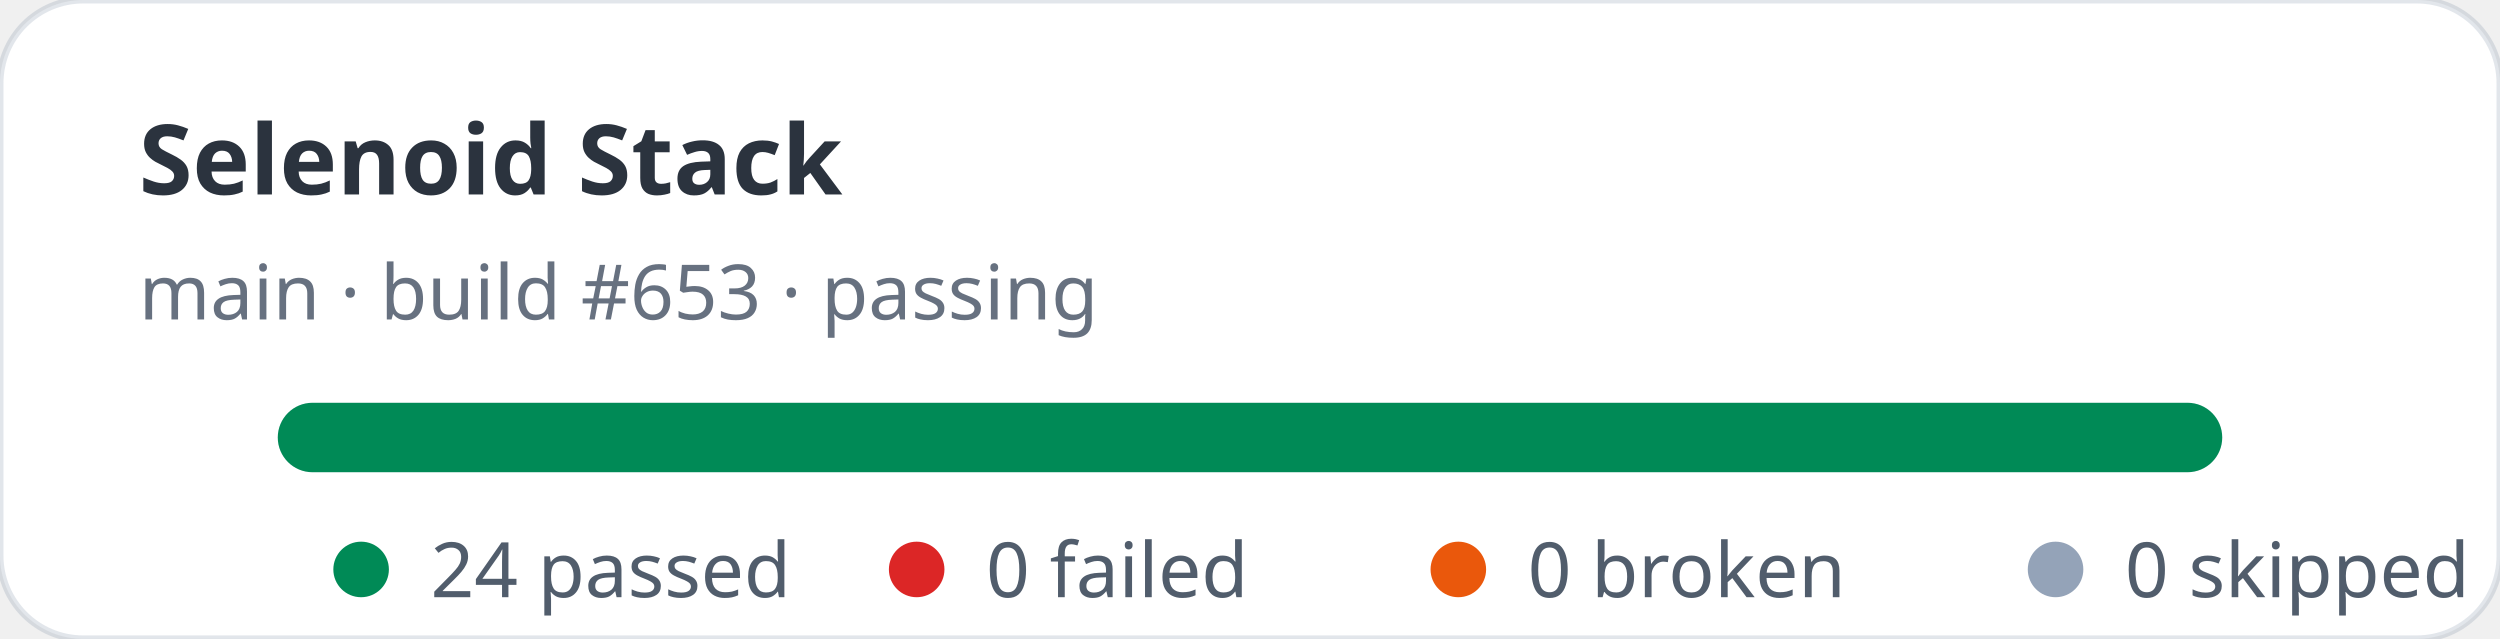
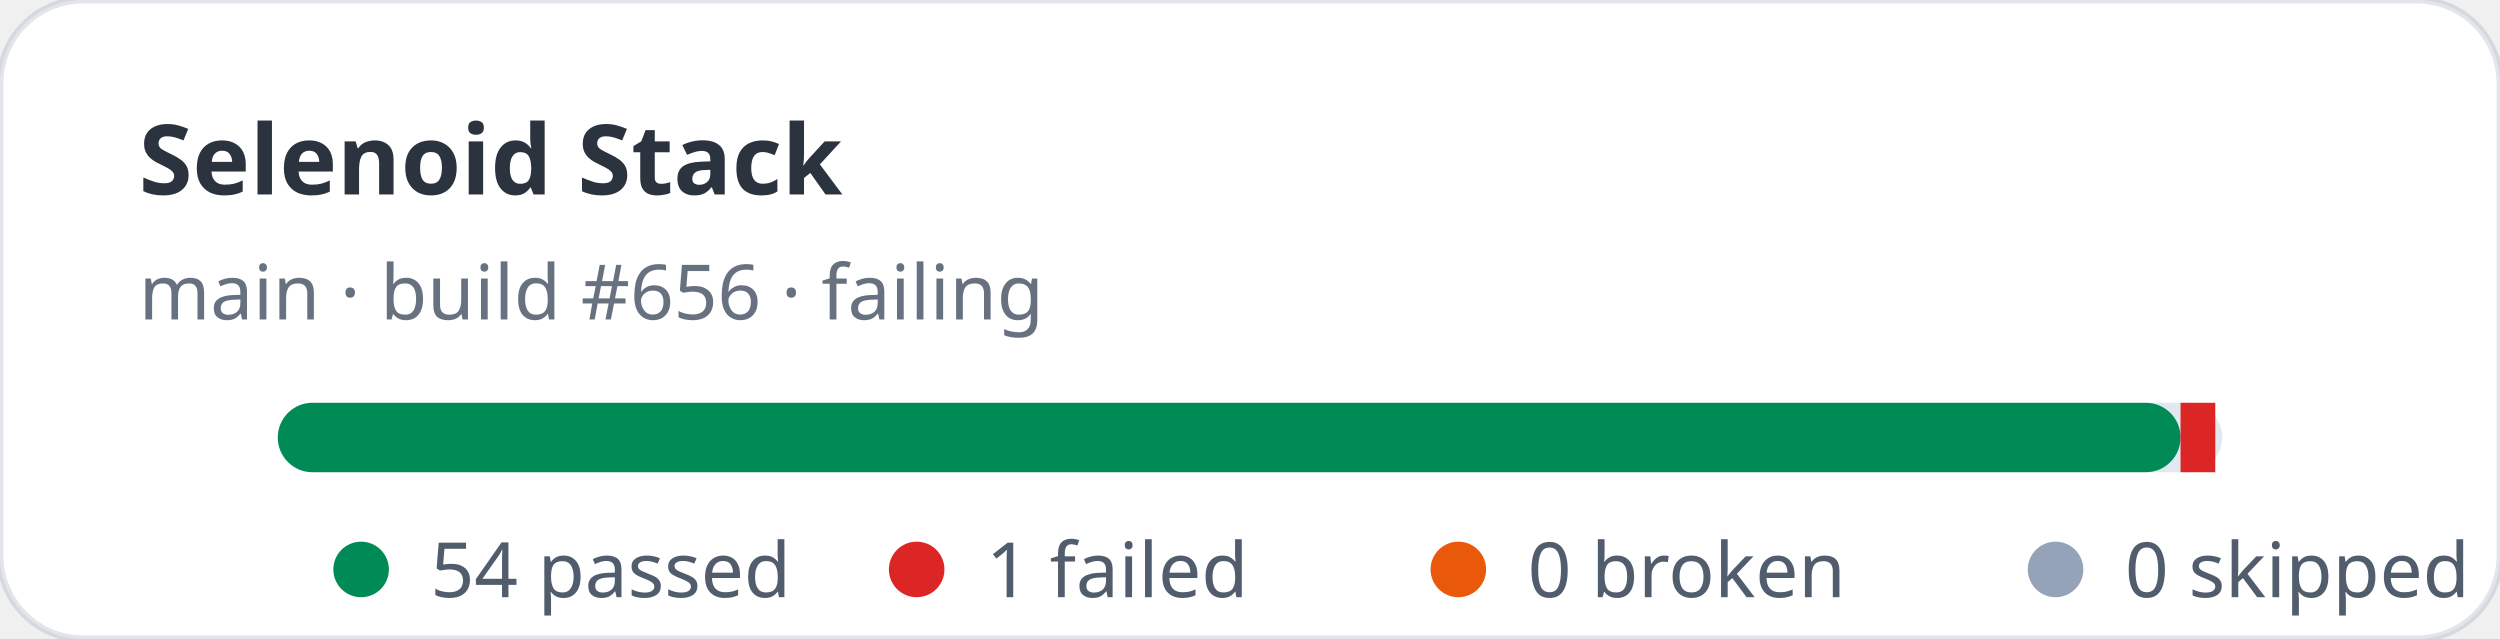
- <svg xmlns="http://www.w3.org/2000/svg" width="360" height="92" viewBox="0 0 360 92" role="img" aria-label="Selenoid Stack stats: 24 passed, 0 failed">
+ <svg xmlns="http://www.w3.org/2000/svg" width="360" height="92" viewBox="0 0 360 92" role="img" aria-label="Selenoid Stack stats: 54 passed, 1 failed">
  <rect width="360" height="92" rx="12" fill="#ffffff" stroke="rgba(11,48,86,0.12)" />
  <text x="20" y="28" fill="rgba(1,10,24,0.83)" font-family="ui-sans-serif,system-ui,sans-serif" font-size="14" font-weight="700">Selenoid Stack</text>
-   <text x="20" y="46" fill="rgba(2,19,44,0.6)" font-family="ui-sans-serif,system-ui,sans-serif" font-size="11">main · build #653 · passing</text>
+   <text x="20" y="46" fill="rgba(2,19,44,0.6)" font-family="ui-sans-serif,system-ui,sans-serif" font-size="11">main · build #656 · failing</text>
  <rect x="40" y="58" width="280" height="10" rx="5" fill="#e2e8f0" />
-   <rect x="40" y="58" width="280" height="10" rx="5" fill="#008a56" />
+   <rect x="40" y="58" width="274" height="10" rx="5" fill="#008a56" />
+   <rect x="314" y="58" width="5" height="10" fill="#dc2626" />
  <g font-family="ui-sans-serif,system-ui,sans-serif" font-size="11" fill="rgba(1,18,40,0.68)">
    <circle cx="52" cy="82" r="4" fill="#008a56" />
-     <text x="62" y="86">24 passed</text>
+     <text x="62" y="86">54 passed</text>
    <circle cx="132" cy="82" r="4" fill="#dc2626" />
-     <text x="142" y="86">0 failed</text>
+     <text x="142" y="86">1 failed</text>
    <circle cx="210" cy="82" r="4" fill="#ea580c" />
    <text x="220" y="86">0 broken</text>
    <circle cx="296" cy="82" r="4" fill="#94a3b8" />
    <text x="306" y="86">0 skipped</text>
  </g>
</svg>
